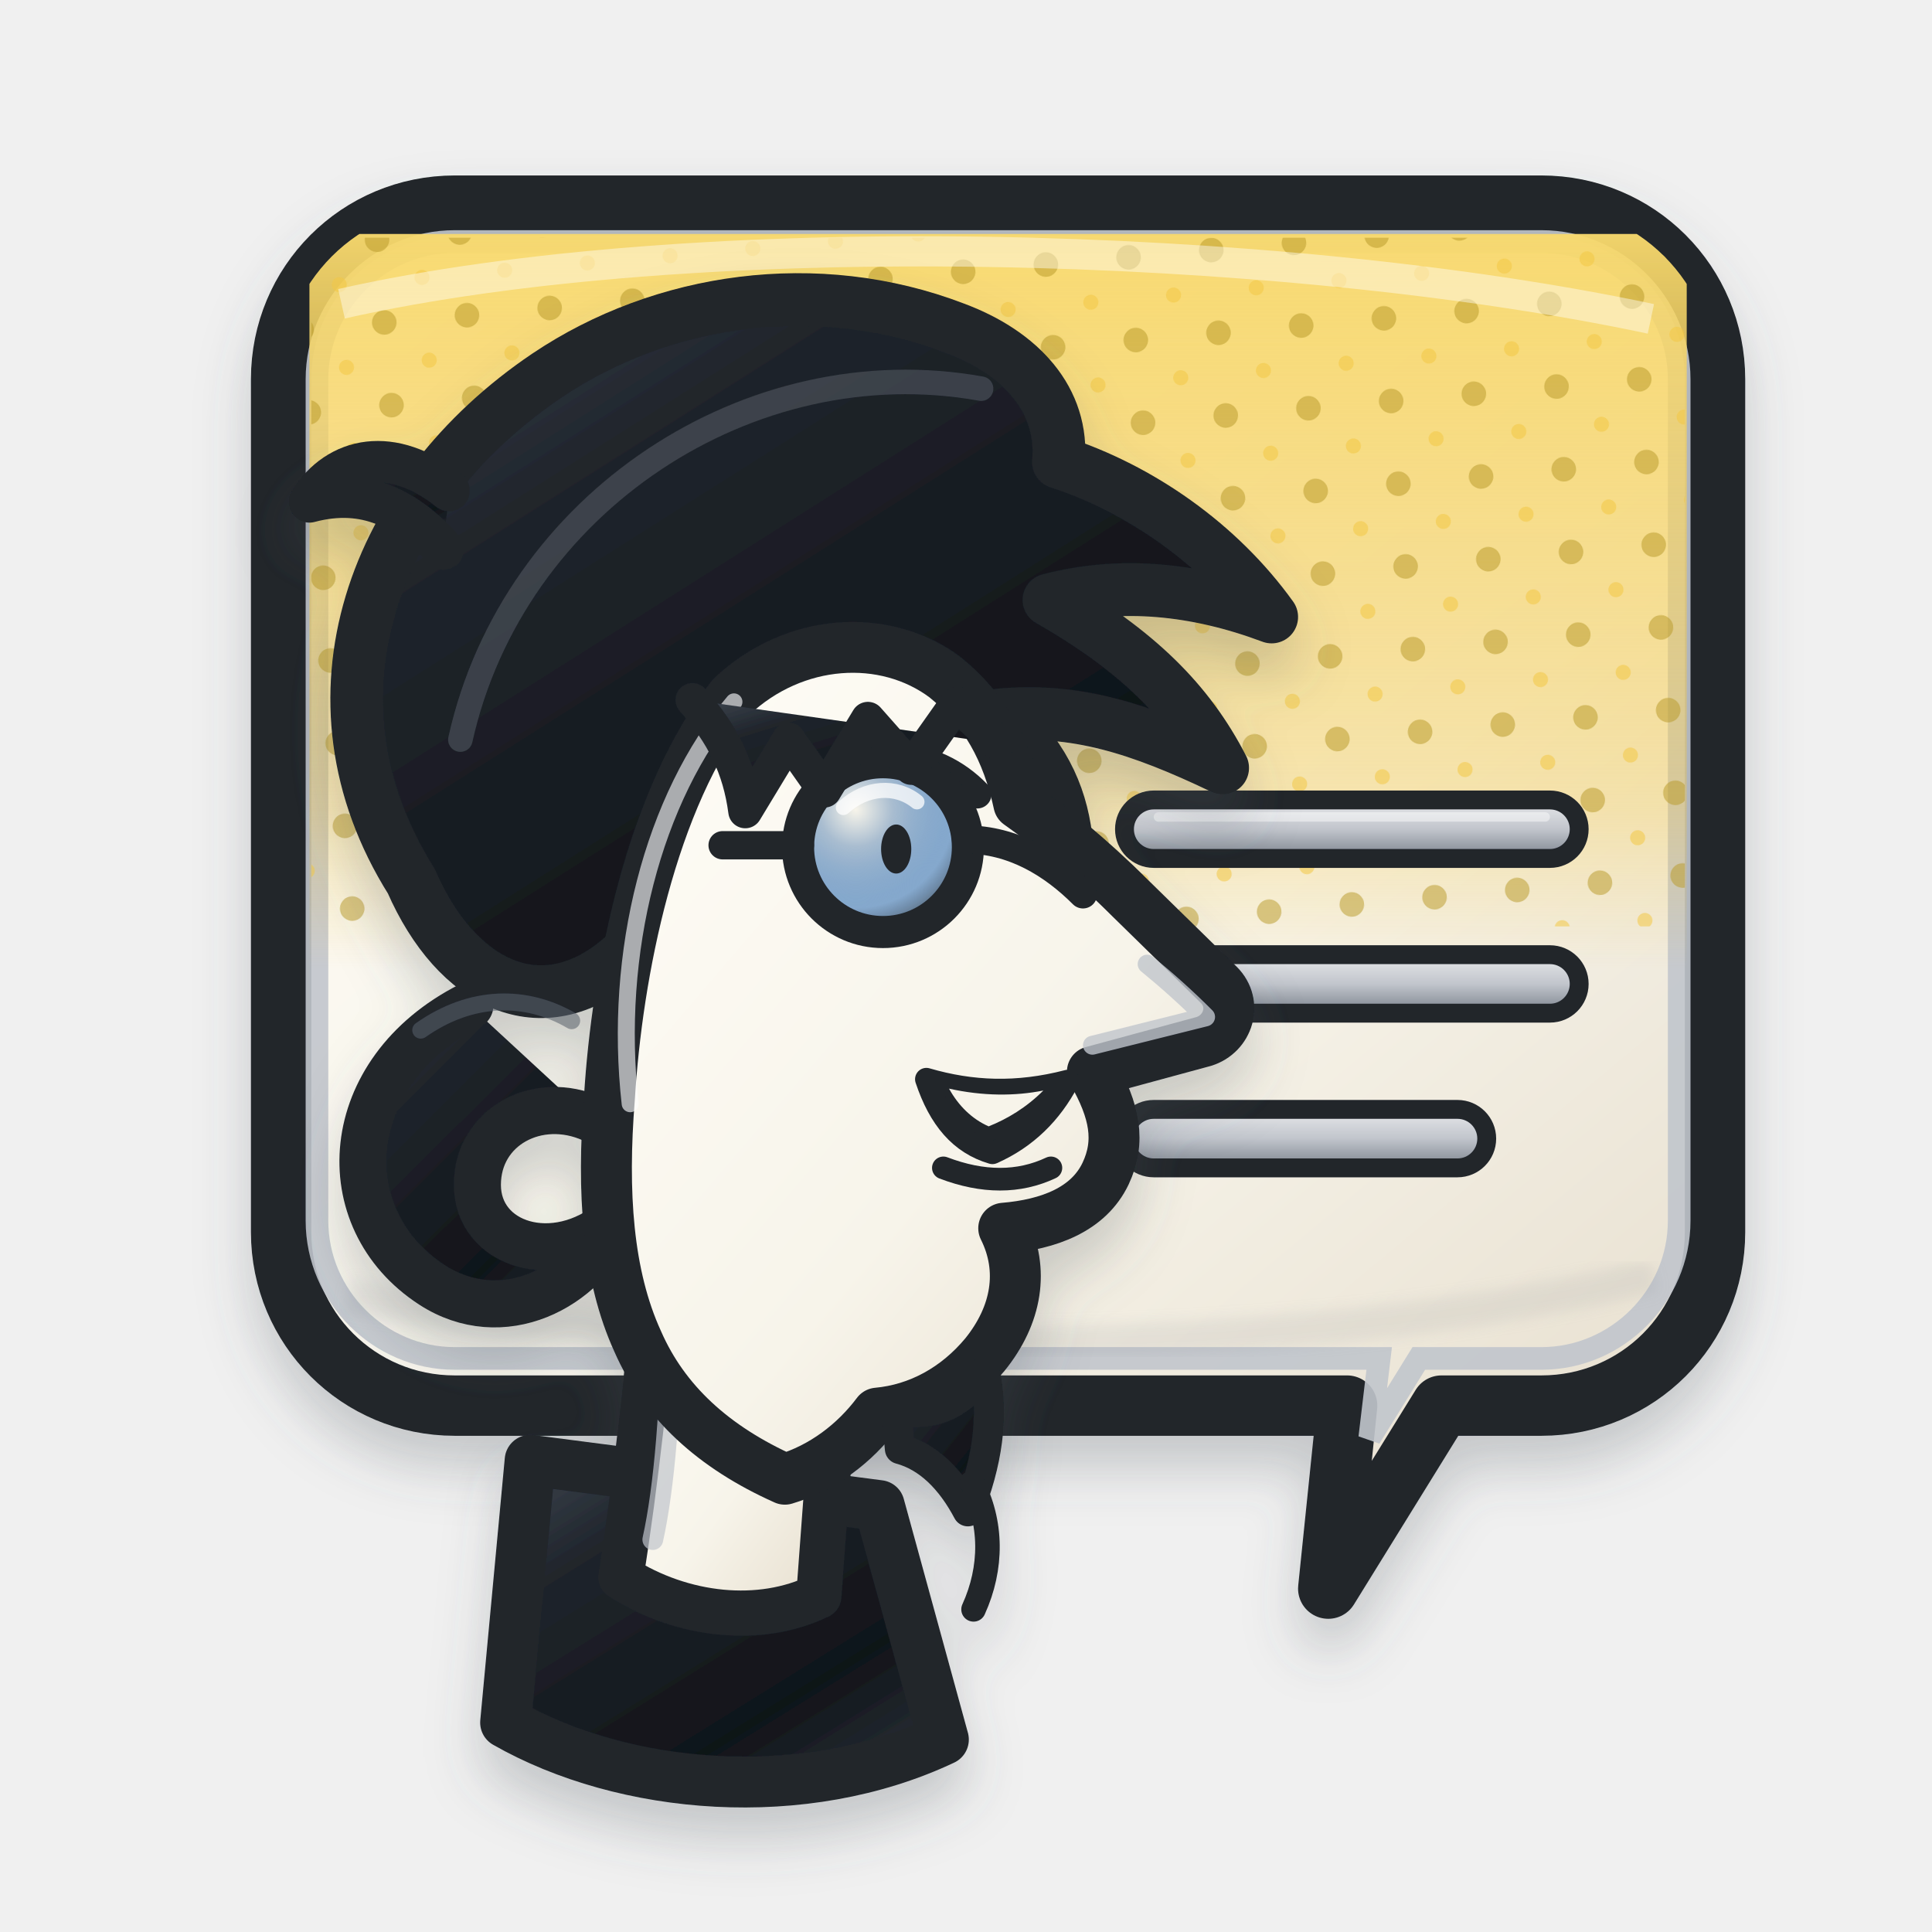
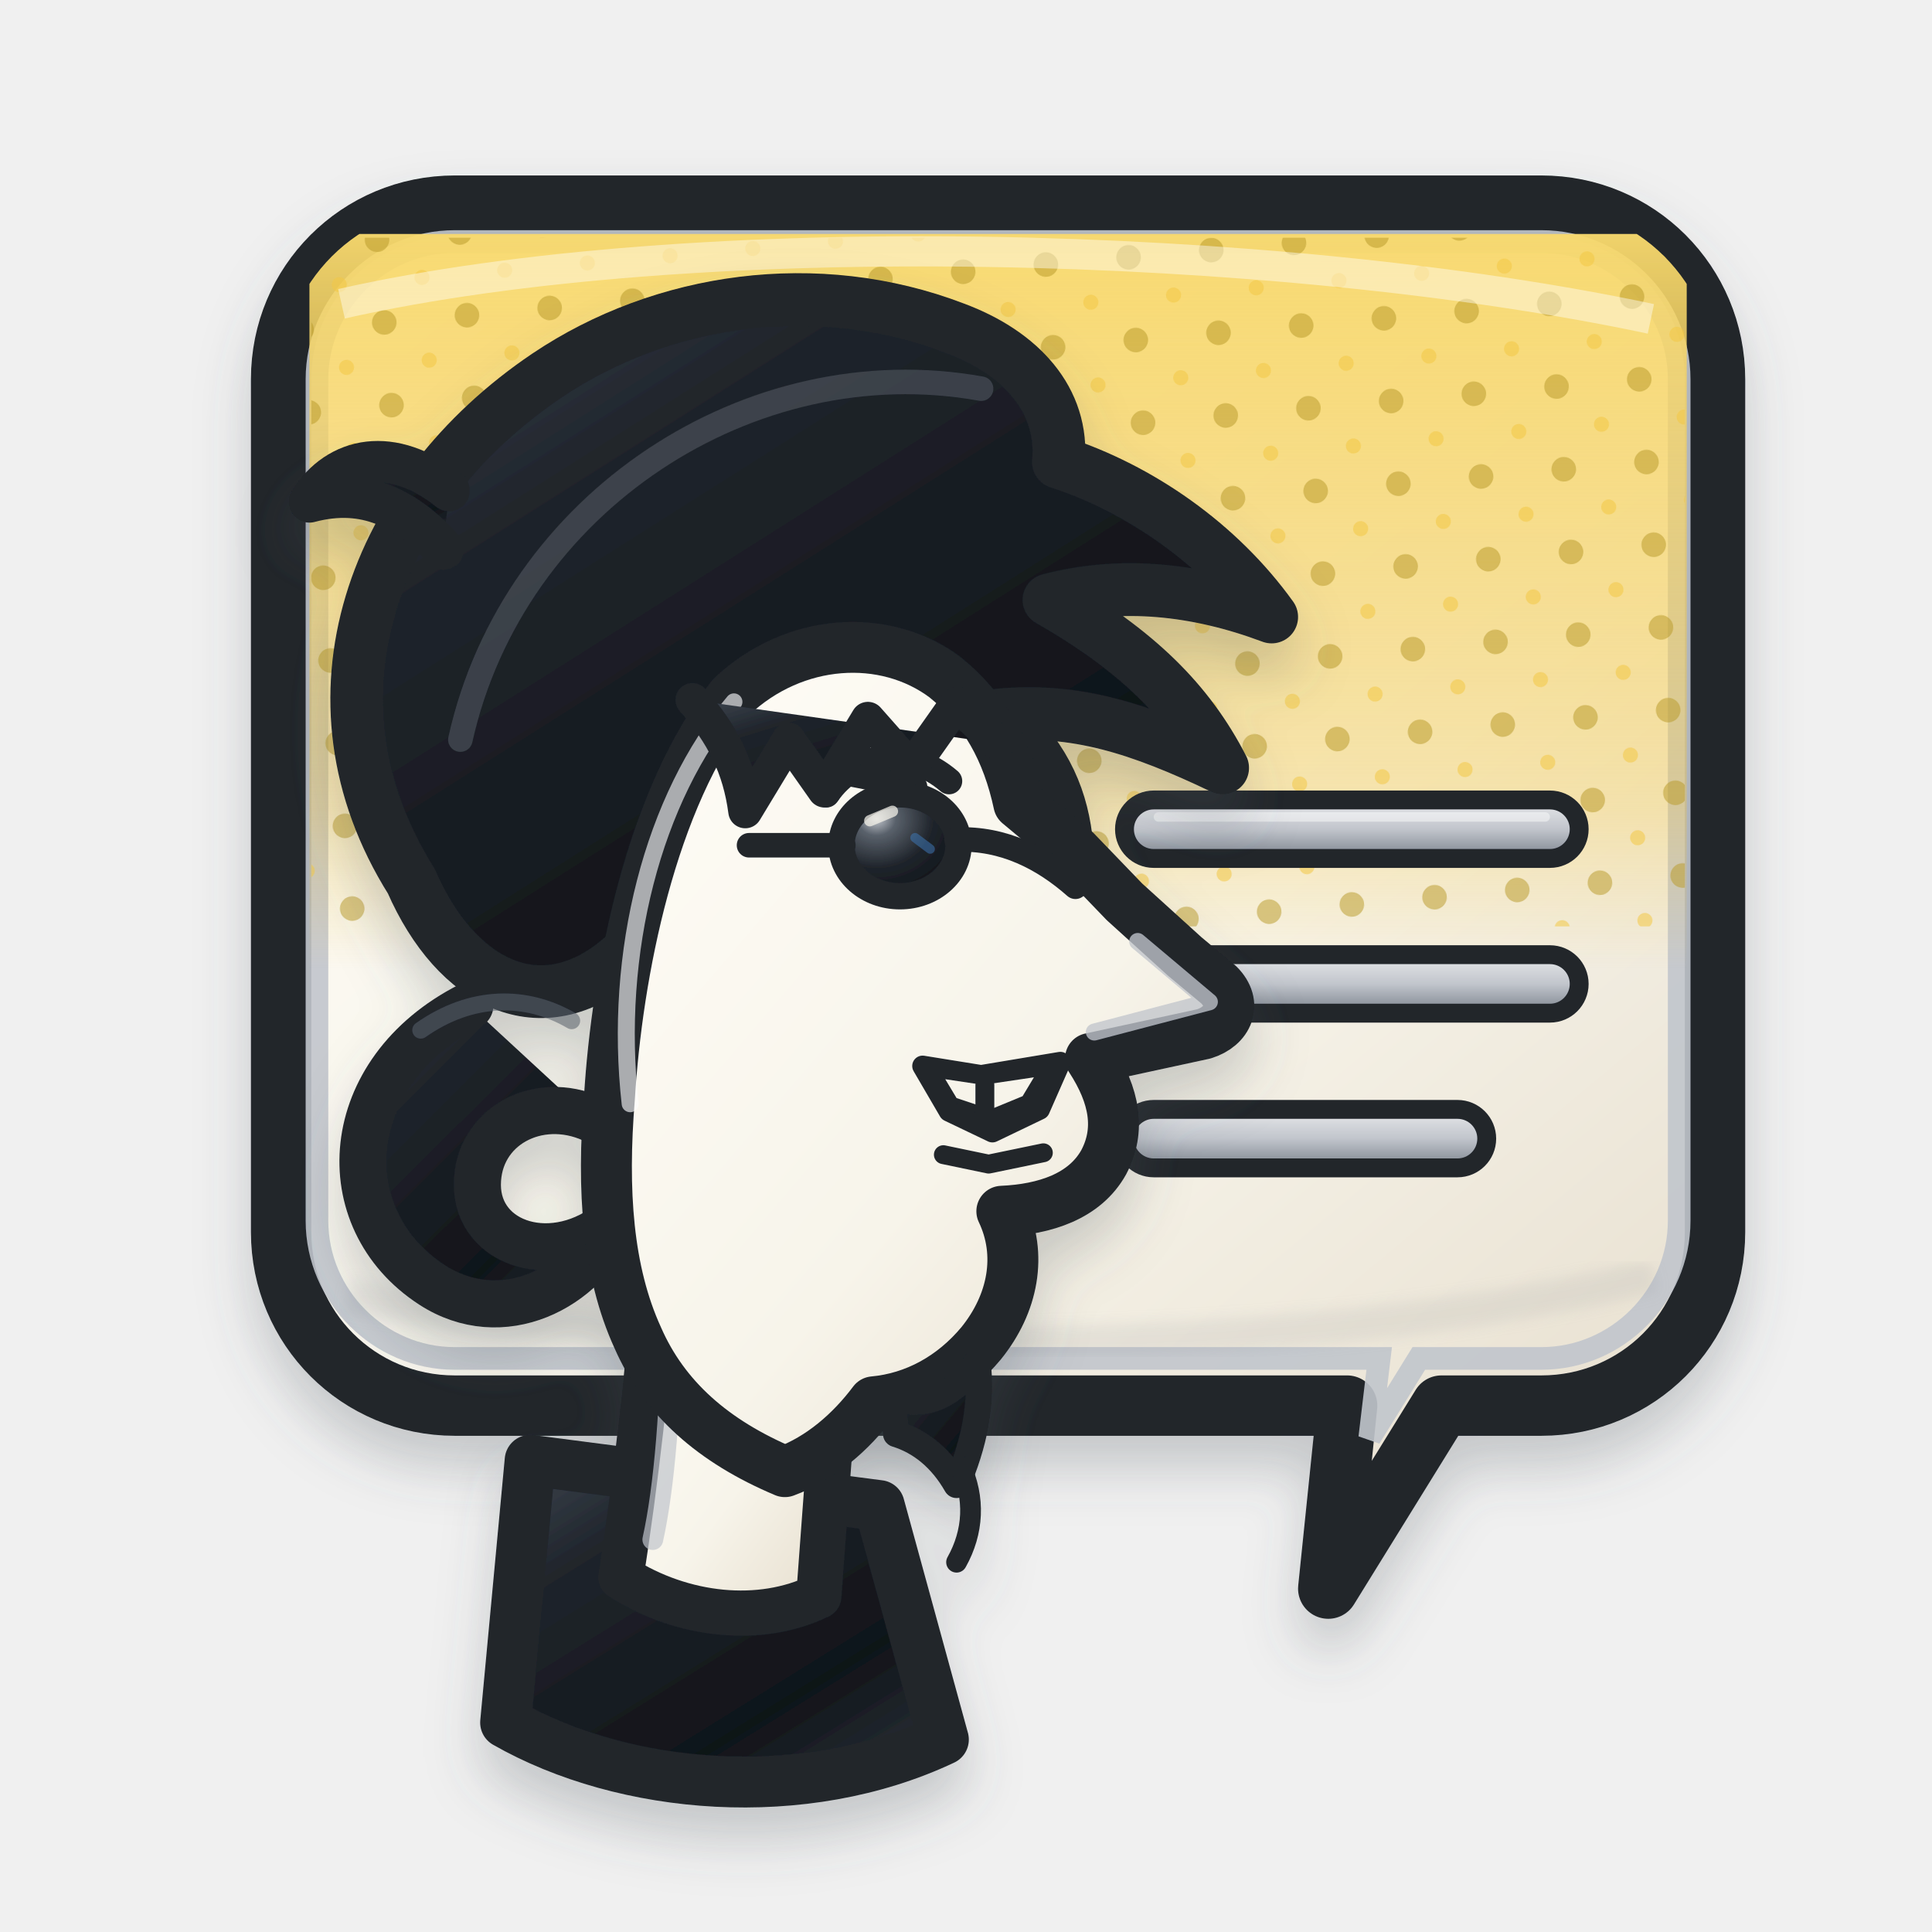
<svg xmlns="http://www.w3.org/2000/svg" width="1024" height="1024" viewBox="0 0 1024 1024">
  <defs>
    <linearGradient id="paper" x1="0" y1="0" x2="0.88" y2="1">
      <stop offset="0" stop-color="#fffdf7" />
      <stop offset="0.62" stop-color="#f7f4ea" />
      <stop offset="1" stop-color="#e7dfcf" />
    </linearGradient>
    <linearGradient id="yellowWash" x1="0" y1="0" x2="0" y2="1">
      <stop offset="0" stop-color="#f8d96d" stop-opacity="0.96" />
      <stop offset="0.78" stop-color="#f3c744" stop-opacity="0.35" />
      <stop offset="1" stop-color="#f3c744" stop-opacity="0" />
    </linearGradient>
    <linearGradient id="inkSheen" x1="0.08" y1="0" x2="0.92" y2="1">
      <stop offset="0" stop-color="#3a424c" />
      <stop offset="0.22" stop-color="#20252c" />
      <stop offset="0.72" stop-color="#101419" />
      <stop offset="1" stop-color="#2b323a" />
    </linearGradient>
    <linearGradient id="silver" x1="0" y1="0" x2="0" y2="1">
      <stop offset="0" stop-color="#e8e9eb" />
      <stop offset="0.5" stop-color="#c1c5cc" />
      <stop offset="1" stop-color="#7b828c" />
    </linearGradient>
-     <radialGradient id="lens" cx="0.34" cy="0.28" r="0.8">
-       <stop offset="0" stop-color="#f7f4ea" />
-       <stop offset="0.27" stop-color="#a9bdd0" />
-       <stop offset="0.72" stop-color="#3d78b8" stop-opacity="0.62" />
-       <stop offset="1" stop-color="#20252c" stop-opacity="0.86" />
+     <radialGradient id="lens" cx="0.3" cy="0.24" r="0.82">
+       <stop offset="0" stop-color="#c1c5cc" />
+       <stop offset="0.2" stop-color="#59616b" />
+       <stop offset="0.58" stop-color="#20252c" />
+       <stop offset="1" stop-color="#0e1217" />
    </radialGradient>
    <pattern id="dots" width="44" height="44" patternUnits="userSpaceOnUse" patternTransform="rotate(-5)">
      <circle cx="12" cy="12" r="6.5" fill="#b79927" opacity="0.68" />
      <circle cx="34" cy="34" r="4" fill="#f3c744" opacity="0.72" />
    </pattern>
    <filter id="shadow" x="-30%" y="-30%" width="160%" height="170%">
      <feGaussianBlur in="SourceAlpha" stdDeviation="14" result="blur" />
      <feOffset dx="0" dy="17" result="offset" />
      <feColorMatrix in="offset" values="0 0 0 0 0.08 0 0 0 0 0.1 0 0 0 0 0.12 0 0 0 .27 0" />
      <feMerge>
        <feMergeNode />
        <feMergeNode in="SourceGraphic" />
      </feMerge>
    </filter>
    <filter id="softInset" x="-20%" y="-20%" width="140%" height="140%">
      <feGaussianBlur stdDeviation="3.5" />
    </filter>
    <clipPath id="balloonClip">
      <path d="M241 109H817C868 109 909 150 909 201V653C909 704 868 745 817 745H764L704 842L714 745H241C190 745 149 704 149 653V201C149 150 190 109 241 109Z" />
    </clipPath>
  </defs>
  <g filter="url(#shadow)">
    <path d="M241 109H817C868 109 909 150 909 201V653C909 704 868 745 817 745H764L704 842L714 745H241C190 745 149 704 149 653V201C149 150 190 109 241 109Z" fill="url(#paper)" stroke="#20252c" stroke-width="32" stroke-linejoin="round" />
    <path d="M241 128H817C857 128 890 161 890 201V647C890 687 857 720 817 720H752L726 762L731 720H241C201 720 168 687 168 647V201C168 161 201 128 241 128Z" fill="none" stroke="#c1c5cc" stroke-width="12" opacity="0.9" />
    <g clip-path="url(#balloonClip)">
      <rect x="164" y="124" width="730" height="390" fill="url(#yellowWash)" />
      <rect x="165" y="126" width="728" height="365" fill="url(#dots)" opacity="0.75" />
      <path d="M181 161C367 119 677 127 875 169" fill="none" stroke="#fffdf7" stroke-width="16" opacity="0.45" />
      <path d="M184 687C394 722 686 722 877 676" fill="none" stroke="#7b828c" stroke-width="18" opacity="0.12" filter="url(#softInset)" />
    </g>
    <g fill="url(#silver)" stroke="#20252c" stroke-width="10" stroke-linejoin="round">
      <rect x="596" y="424" width="241" height="31" rx="15.5" />
      <rect x="596" y="506" width="241" height="31" rx="15.5" />
      <rect x="596" y="588" width="192" height="31" rx="15.5" />
    </g>
    <path d="M614 433H819" fill="none" stroke="#fff" stroke-width="5" stroke-linecap="round" opacity="0.45" />
  </g>
  <g filter="url(#shadow)" stroke="#20252c" stroke-linecap="round" stroke-linejoin="round">
    <path d="M281 774L268 913C331 949 426 957 500 922L466 798Z" fill="url(#inkSheen)" stroke-width="27" />
    <path d="M348 674C343 730 337 786 329 836C362 857 403 861 434 846L446 684Z" fill="url(#paper)" stroke-width="24" />
    <path d="M356 690C356 744 352 789 346 816" fill="none" stroke="#c1c5cc" stroke-width="11" opacity="0.7" />
    <path d="M249 533C180 568 175 646 229 681C266 705 310 683 325 647C294 673 253 660 253 628C253 597 285 580 314 593" fill="url(#inkSheen)" stroke-width="25" />
    <path d="M218 467C157 370 198 261 290 199C351 158 433 146 506 174C541 187 564 212 561 245C604 259 646 288 674 327C634 312 594 308 556 318C603 345 630 372 648 407C604 386 570 375 529 379C552 399 562 420 565 444C528 414 493 397 451 395C413 431 374 468 329 508C287 544 242 522 218 467Z" fill="url(#inkSheen)" stroke-width="28" />
    <path d="M244 392C272 266 398 184 520 206" fill="none" stroke="#59616b" stroke-width="13" opacity="0.5" />
    <path d="M238 260C208 236 179 242 164 266C194 258 216 270 235 291" fill="url(#inkSheen)" stroke-width="22" />
-     <path d="M388 369C421 338 469 335 501 359C522 376 534 398 540 426C557 438 578 455 599 476L646 522C656 532 651 548 638 552L579 568C591 589 594 605 586 622C577 641 556 649 532 651C543 673 539 697 522 718C507 736 487 747 465 749C453 765 436 778 416 784C378 767 352 743 338 711C322 676 319 632 323 582C327 516 345 423 388 369Z" fill="url(#paper)" stroke-width="27" />
-     <path d="M608 511C619 520 629 529 639 539L579 554" fill="none" stroke="#c1c5cc" stroke-width="10" opacity="0.8" />
+     <path d="M388 369C421 338 469 335 501 359C522 376 534 398 540 426L570 451L596 478L628 507L646 522C656 532 651 544 638 548L578 561C591 581 594 599 585 616C575 634 554 641 531 642C542 665 537 691 520 712C505 730 485 741 463 743C451 759 435 773 416 780C378 764 352 741 338 709C322 674 319 631 323 582C327 516 345 423 388 369Z" fill="url(#paper)" stroke-width="27" />
+     <path d="M603 499 641 531 580 547" fill="none" stroke="#c1c5cc" stroke-width="9" opacity="0.78" />
    <path d="M334 585C325 505 346 423 389 372" fill="none" stroke="#fff" stroke-width="9" opacity="0.62" />
-     <path d="M433 414C459 395 495 397 518 421" fill="none" stroke-width="15" />
-     <circle cx="468" cy="449" r="45" fill="url(#lens)" stroke-width="17" />
-     <path d="M424 448H383" fill="none" stroke-width="15" />
-     <path d="M512 445C537 445 558 458 574 474" fill="none" stroke-width="15" />
-     <path d="M447 428C459 417 475 416 486 425" fill="none" stroke="#fff" stroke-width="8" opacity="0.75" />
-     <ellipse cx="475" cy="450" rx="8" ry="13" fill="#20252c" stroke="none" />
-     <path d="M491 572C515 579 539 580 566 573C557 590 544 603 526 611C509 606 498 593 491 572Z" fill="#20252c" stroke-width="12" />
-     <path d="M503 577C521 581 538 581 553 578C544 587 534 593 524 597C515 593 508 586 503 577Z" fill="#f7f4ea" stroke="none" />
-     <path d="M500 619C521 627 540 627 557 619" fill="none" stroke-width="12" />
-     <path d="M475 747C494 752 510 744 522 727C527 751 523 776 513 801C504 784 492 772 477 768Z" fill="url(#inkSheen)" stroke-width="16" />
-     <path d="M515 786C526 807 526 831 516 853" fill="none" stroke-width="13" />
+     <path d="M438 421C454 398 482 396 503 414" fill="none" stroke-width="14" />
+     <path d="M444 409 485 417" fill="none" stroke="#20252c" stroke-width="13" />
+     <ellipse cx="477" cy="448" rx="31" ry="27" fill="url(#lens)" stroke-width="14" />
+     <path d="M447 448H397" fill="none" stroke-width="13" />
+     <path d="M507 445C532 444 553 455 570 470" fill="none" stroke-width="13" />
+     <path d="M461 435 473 430" fill="none" stroke="#f7f4ea" stroke-width="6" opacity="0.72" />
+     <path d="M485 444 493 450" fill="none" stroke="#3d78b8" stroke-width="5" opacity="0.52" />
+     <path d="M489 565 520 570 562 563 551 588 526 600 503 589Z" fill="#20252c" stroke-width="11" />
+     <path d="m501 572 20 3 27-4-6 10-17 7-18-6Z" fill="#f7f4ea" stroke="none" />
+     <path d="M522 575v12M500 612l24 5 29-6" fill="none" stroke-width="10" />
+     <path d="M473 741C491 747 506 739 518 722C521 744 516 766 507 787C499 773 488 764 475 760Z" fill="url(#inkSheen)" stroke-width="14" />
+     <path d="M509 777C517 794 516 812 507 828" fill="none" stroke-width="11" />
    <path d="M367 371C383 389 392 407 395 430L418 392L437 419L460 381L483 407L507 373L529 394" fill="url(#inkSheen)" stroke-width="18" />
    <path d="M223 546C250 527 279 527 303 541" fill="none" stroke="#59616b" stroke-width="9" opacity="0.55" />
  </g>
</svg>
